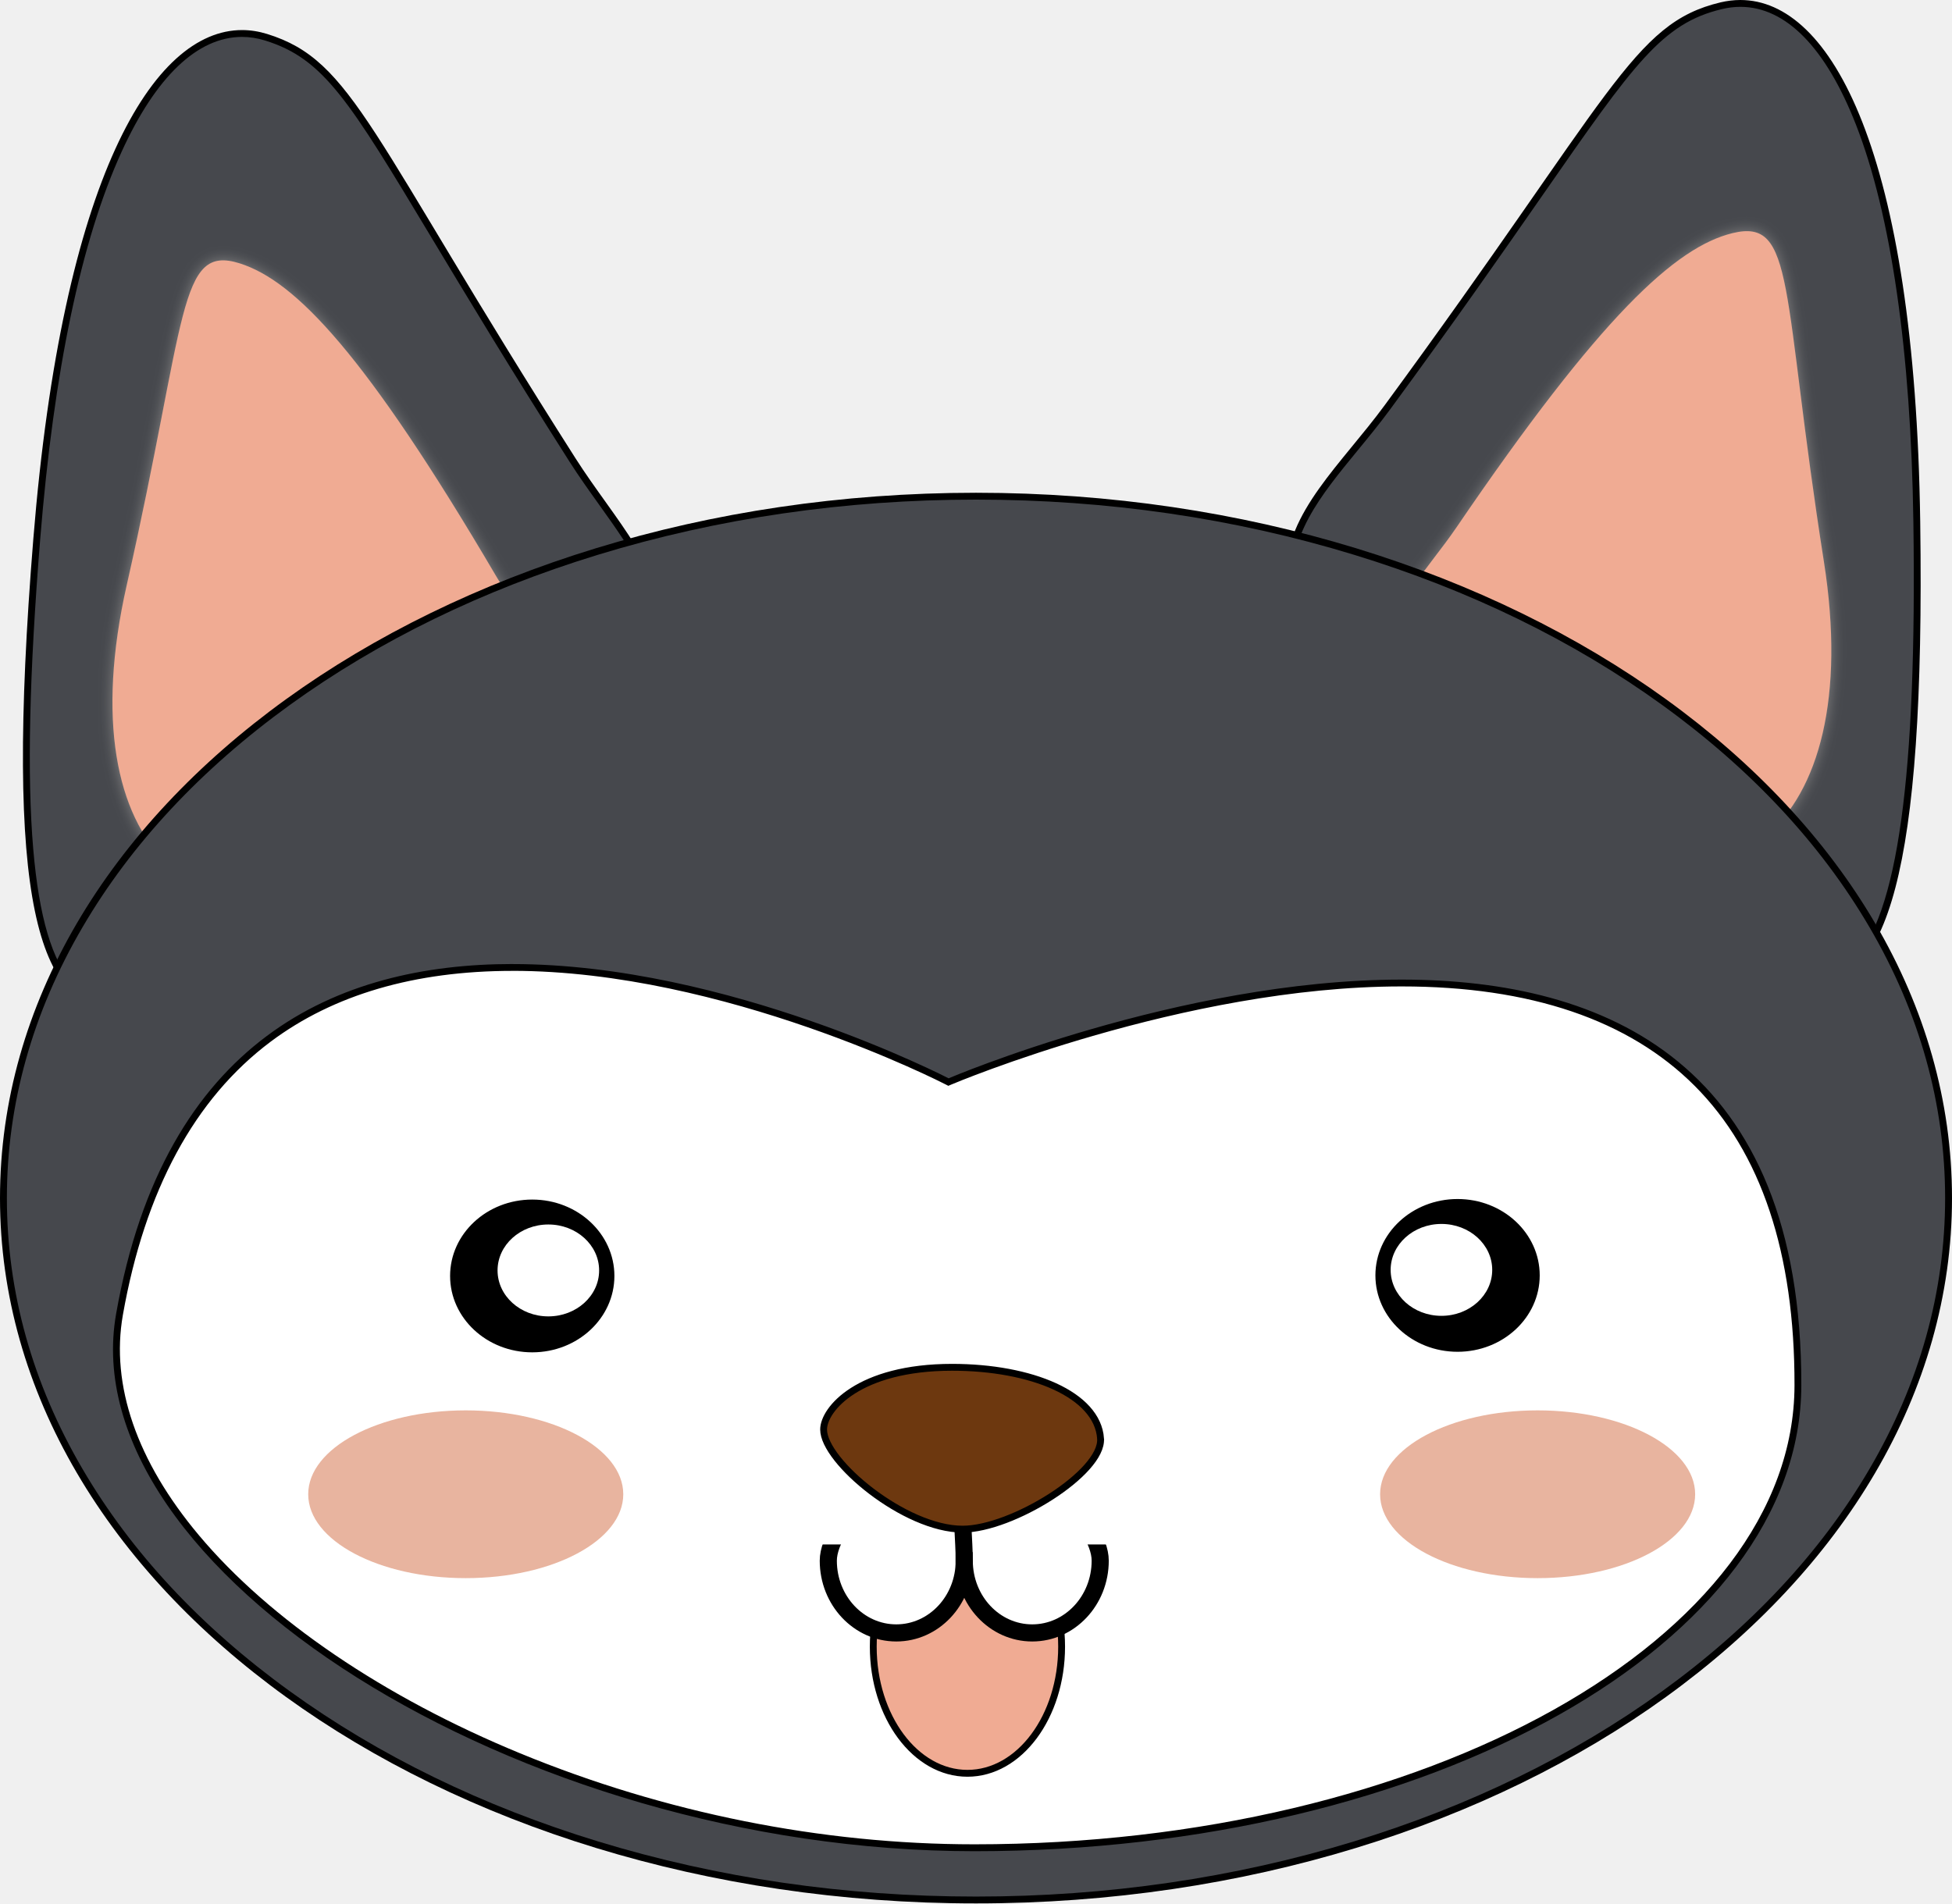
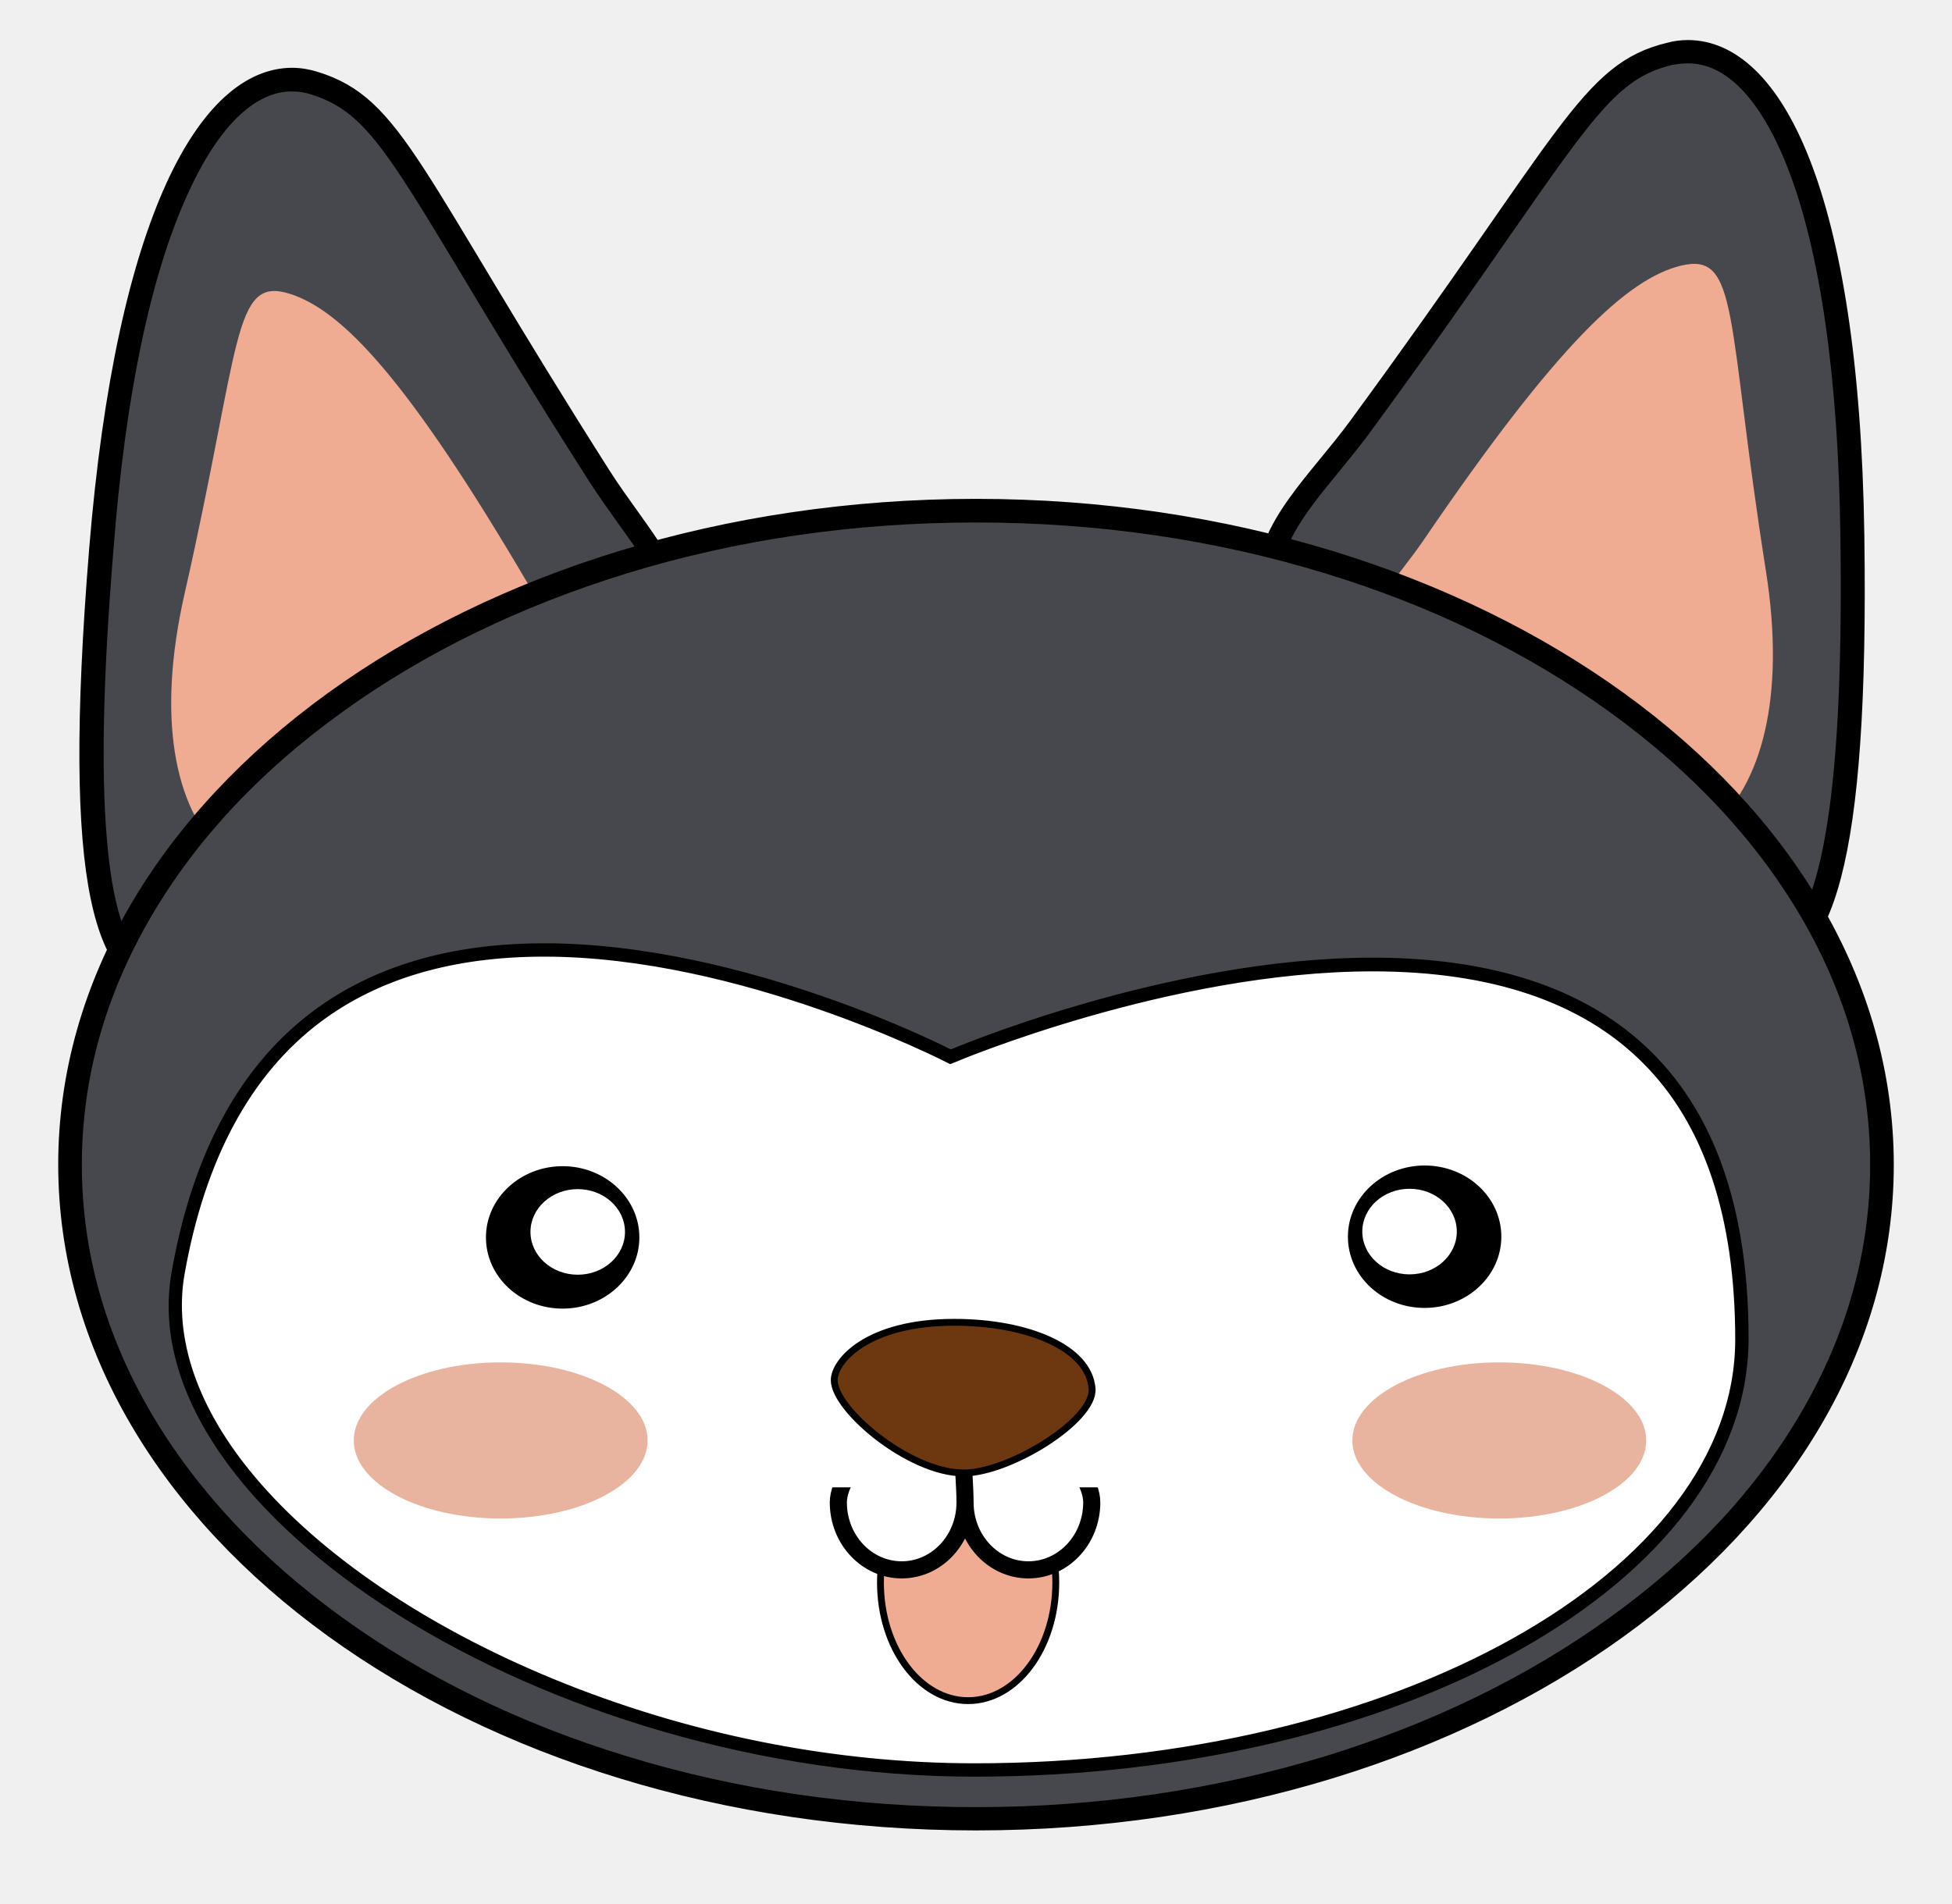
- <svg xmlns="http://www.w3.org/2000/svg" id="Calque_1" data-name="Calque 1" viewBox="0 0 570 555.92">
-   <defs>
-     <style>
-       .cls-1 {
-         stroke-width: 5px;
-       }
- 
-       .cls-1, .cls-2 {
-         fill: #fff;
-       }
- 
-       .cls-1, .cls-3, .cls-4 {
-         stroke: #000;
-         stroke-miterlimit: 10;
-       }
- 
-       .cls-5 {
-         fill: #e8b49f;
-       }
- 
-       .cls-6, .cls-7 {
-         fill: #46484d;
-       }
- 
-       .cls-3, .cls-4 {
-         stroke-width: 2px;
-       }
- 
-       .cls-3, .cls-8, .cls-9 {
-         fill: #f0ab93;
-       }
- 
-       .cls-4 {
-         fill: #6d380f;
-       }
- 
-       .cls-8 {
-         filter: url(#outer-glow-2);
-       }
- 
-       .cls-8, .cls-9, .cls-7 {
-         fill-rule: evenodd;
-       }
- 
-       .cls-9 {
-         filter: url(#outer-glow-1);
-       }
-     </style>
-     <filter id="outer-glow-1" filterUnits="userSpaceOnUse">
-       <feOffset dx="0" dy="0" />
-       <feGaussianBlur result="blur" stdDeviation="2" />
-       <feFlood flood-color="#fff6ee" flood-opacity=".35" />
-       <feComposite in2="blur" operator="in" />
-       <feComposite in="SourceGraphic" />
-     </filter>
-     <filter id="outer-glow-2" filterUnits="userSpaceOnUse">
-       <feOffset dx="0" dy="0" />
-       <feGaussianBlur result="blur-2" stdDeviation="2" />
-       <feFlood flood-color="#fff6ee" flood-opacity=".35" />
-       <feComposite in2="blur-2" operator="in" />
-       <feComposite in="SourceGraphic" />
-     </filter>
-   </defs>
+ <svg xmlns="http://www.w3.org/2000/svg" version="1.1" id="Calque_1" x="0px" y="0px" viewBox="0 0 570 555.9" style="enable-background:new 0 0 570 555.9;" xml:space="preserve">
+   <style type="text/css">
+ 	.st0{fill-rule:evenodd;clip-rule:evenodd;fill:#46484D;stroke:#000000;stroke-width:5;stroke-miterlimit:10;}
+ 	.st1{stroke:#000000;stroke-width:5;stroke-miterlimit:10;}
+ 	.st2{fill-rule:evenodd;clip-rule:evenodd;fill:#F0AB93;}
+ 	.st3{fill:#46484D;stroke:#000000;stroke-width:5;stroke-miterlimit:10;}
+ 	.st4{fill:#FFFFFF;stroke:#000000;stroke-width:2;stroke-miterlimit:10;}
+ 	.st5{stroke:#000000;stroke-width:2;stroke-miterlimit:10;}
+ 	.st6{fill:#FFFFFF;}
+ 	.st7{fill:#F0AB93;stroke:#000000;stroke-width:2;stroke-miterlimit:10;}
+ 	.st8{fill:#FFFFFF;stroke:#000000;stroke-width:5;stroke-miterlimit:10;}
+ 	.st9{fill:#6D380F;stroke:#000000;stroke-width:2;stroke-miterlimit:10;}
+ 	.st10{fill:#E8B49F;}
+ </style>
  <g>
-     <path class="cls-7" d="M34.73,294.14c-5.74,0-10.34-1.96-14.05-5.98-13.05-14.15-16.12-54.45-9.96-130.68,3.99-49.4,12.02-87.61,23.87-113.57C44.77,21.58,57.25,9.78,70.68,9.78c2.33,0,4.69,.37,7.03,1.09,17.57,5.45,24.91,17.67,49.25,58.18,10.13,16.86,22.74,37.85,40.21,65.29,2.75,4.31,5.73,8.49,8.62,12.52,10.08,14.09,19.59,27.4,16.01,42.81-4.37,18.81-27.72,39.02-73.46,63.6-10.3,5.54-19.9,11.22-29.19,16.72-21.87,12.95-40.76,24.14-54.41,24.14Z" />
-     <path d="M70.68,8.78v2c2.22,0,4.49,.35,6.73,1.05,17.2,5.34,24.5,17.48,48.69,57.74,10.14,16.87,22.75,37.86,40.23,65.31,2.76,4.33,5.75,8.52,8.65,12.57,9.94,13.9,19.33,27.03,15.85,42.01-4.3,18.51-27.49,38.51-72.96,62.95-10.32,5.55-19.93,11.24-29.22,16.74-21.74,12.88-40.52,24-53.9,24-5.45,0-9.81-1.85-13.32-5.66-6.2-6.72-10.04-19.67-11.73-39.58-1.82-21.4-1.15-50.95,2.03-90.35,3.98-49.29,11.98-87.38,23.78-113.23C45.51,22.39,57.67,10.79,70.68,10.78v-2m0,0c-25.93,0-52.42,43.03-60.95,148.62-8.58,106.14,1.45,137.74,25.01,137.74,19.62,0,48.62-21.92,84.07-40.98,110.69-59.49,72.07-84.44,49.21-120.36C107.61,38.94,103.22,17.74,78,9.92c-2.43-.75-4.87-1.14-7.32-1.14h0Z" />
+     <path class="st0" d="M51.8,288.2c-5.3,0-9.6-1.8-13.1-5.6c-12.2-13.2-15-50.7-9.3-121.7c3.7-46,11.2-81.6,22.2-105.8   c9.5-20.8,21.1-31.8,33.6-31.8c2.2,0,4.4,0.3,6.5,1c16.4,5.1,23.2,16.5,45.9,54.2c9.4,15.7,21.2,35.3,37.5,60.8   c2.6,4,5.3,7.9,8,11.7c9.4,13.1,18.3,25.5,14.9,39.9c-4.1,17.5-25.8,36.4-68.4,59.3c-9.6,5.2-18.5,10.5-27.2,15.6   C82.2,277.8,64.6,288.2,51.8,288.2L51.8,288.2z" />
+     <path class="st1" d="M85.3,22.3v1.9c2.1,0,4.2,0.3,6.3,1c16,5,22.8,16.3,45.4,53.8c9.4,15.7,21.2,35.3,37.5,60.8   c2.6,4,5.4,7.9,8.1,11.7c9.3,12.9,18,25.2,14.8,39.1c-4,17.2-25.6,35.9-68,58.6c-9.6,5.2-18.6,10.5-27.2,15.6   c-20.3,12-37.8,22.4-50.2,22.4c-5.1,0-9.1-1.7-12.4-5.3c-5.8-6.3-9.4-18.3-10.9-36.9c-1.7-19.9-1.1-47.5,1.9-84.2   C34.1,115,41.6,79.5,52.6,55.5C61.9,35,73.2,24.2,85.3,24.2V22.3 M85.3,22.3c-24.2,0-48.8,40.1-56.8,138.5   c-8,98.9,1.4,128.3,23.3,128.3c18.3,0,45.3-20.4,78.3-38.2c103.1-55.4,67.1-78.7,45.8-112.1C119.7,50.4,115.6,30.7,92.1,23.4   C89.9,22.7,87.6,22.3,85.3,22.3L85.3,22.3z" />
  </g>
-   <path class="cls-9" d="M144.87,168.26c14.45,24.59,39.21,41.43-33.12,83.67-50.98,29.78-92.48-2.6-74.75-81.01,17.73-78.41,14.89-99.73,33-94,16.26,5.15,36.71,26.4,74.87,91.34Z" />
+   <path class="st2" d="M154.4,170.9c13.5,22.9,36.5,38.6-30.9,78c-47.5,27.7-86.2-2.4-69.6-75.5s13.9-92.9,30.7-87.6  C99.8,90.6,118.9,110.4,154.4,170.9L154.4,170.9z" />
  <g>
-     <path class="cls-7" d="M528.28,287.22c-13.81,0-32.57-12.86-54.28-27.75-8.9-6.1-18.1-12.41-28.01-18.62-44.01-27.57-65.96-49.28-69.08-68.34-2.55-15.62,7.83-28.27,18.82-41.66,3.15-3.84,6.4-7.8,9.43-11.92,19.25-26.22,33.23-46.33,44.46-62.48,26.97-38.8,35.11-50.51,53-54.78,1.87-.45,3.75-.67,5.59-.67,13.71,0,25.71,12.12,34.68,35.04,10.45,26.7,16.12,65.85,16.84,116.36,1.08,75.59-4.5,115.44-18.07,129.21-3.72,3.77-8.09,5.61-13.36,5.61h0Z" />
-     <path d="M508.2,2c13.27,0,24.94,11.9,33.75,34.4,10.26,26.21,16.06,66.33,16.77,116.01,1.06,74.28-4.59,115.11-17.79,128.49-3.53,3.58-7.66,5.31-12.65,5.31-13.5,0-32.14-12.78-53.71-27.57-8.91-6.11-18.12-12.42-28.05-18.64-43.75-27.4-65.56-48.9-68.62-67.65-2.48-15.17,7.76-27.65,18.6-40.86,3.16-3.85,6.42-7.82,9.46-11.96,19.26-26.23,33.24-46.34,44.47-62.5,26.8-38.56,34.89-50.2,52.41-54.38,1.79-.43,3.6-.65,5.36-.65m0-2c-1.93,0-3.87,.24-5.82,.7-25.69,6.13-31.47,26.99-98.03,117.64-25.2,34.32-65.39,56.65,41.11,123.36,35.08,21.97,63.15,46.52,82.82,46.52,22.42,0,33.92-31.88,32.44-135.83C559.18,44.33,534.68,0,508.2,0h0Z" />
+     <path class="st0" d="M511.7,281.7c-12.9,0-30.3-12-50.6-25.9c-8.3-5.7-16.9-11.6-26.1-17.3c-41-25.7-61.5-45.9-64.4-63.7   c-2.4-14.6,7.3-26.3,17.5-38.8c2.9-3.6,6-7.3,8.8-11.1c17.9-24.4,31-43.2,41.4-58.2c25.1-36.1,32.7-47.1,49.4-51   c1.7-0.4,3.5-0.6,5.2-0.6c12.8,0,24,11.3,32.3,32.6c9.7,24.9,15,61.3,15.7,108.4c1,70.4-4.2,107.5-16.8,120.4   C520.7,280,516.6,281.7,511.7,281.7L511.7,281.7L511.7,281.7z" />
+     <path class="st1" d="M492.9,16c12.4,0,23.2,11.1,31.4,32c9.6,24.4,15,61.8,15.6,108.1c1,69.2-4.3,107.2-16.6,119.7   c-3.3,3.3-7.1,4.9-11.8,4.9c-12.6,0-29.9-11.9-50-25.7c-8.3-5.7-16.9-11.6-26.1-17.4c-40.8-25.5-61.1-45.6-63.9-63   c-2.3-14.1,7.2-25.8,17.3-38.1c2.9-3.6,6-7.3,8.8-11.1c17.9-24.4,31-43.2,41.4-58.2c25-35.9,32.5-46.8,48.8-50.7   C489.6,16.2,491.3,16,492.9,16 M492.9,14.2c-1.8,0-3.6,0.2-5.4,0.7c-23.9,5.7-29.3,25.1-91.3,109.6c-23.5,32-60.9,52.8,38.3,114.9   c32.7,20.5,58.8,43.3,77.2,43.3c20.9,0,31.6-29.7,30.2-126.5C540.4,55.5,517.6,14.2,492.9,14.2L492.9,14.2L492.9,14.2z" />
  </g>
-   <path class="cls-8" d="M425.15,154.25c-16.05,23.57-41.87,38.73,27.49,85.69,48.89,33.09,92.45,3.54,79.96-75.87-12.49-79.42-8.24-100.5-26.69-95.98-16.57,4.06-38.38,23.91-80.76,86.17Z" />
+   <path class="st2" d="M415.6,157.9c-15,22-39,36.1,25.6,79.8c45.5,30.8,86.1,3.3,74.5-70.7C504,93,508,73.4,490.8,77.6  C475.4,81.4,455.1,99.9,415.6,157.9L415.6,157.9z" />
  <g>
-     <ellipse class="cls-6" cx="285" cy="349.92" rx="284" ry="205" />
-     <path d="M285,145.92c38.28,0,75.4,5.42,110.35,16.1,33.73,10.31,64.01,25.07,90,43.86,25.95,18.75,46.31,40.58,60.52,64.87,14.68,25.09,22.12,51.72,22.12,79.17s-7.44,54.09-22.12,79.17c-14.21,24.29-34.58,46.11-60.52,64.87-26,18.79-56.28,33.54-90,43.86-34.95,10.68-72.07,16.1-110.35,16.1s-75.4-5.42-110.35-16.1c-33.73-10.31-64.01-25.07-90-43.86-25.95-18.75-46.31-40.58-60.52-64.87-14.68-25.09-22.12-51.72-22.12-79.17s7.44-54.09,22.12-79.17c14.21-24.29,34.58-46.11,60.52-64.87,26-18.79,56.28-33.54,90-43.86,34.95-10.68,72.07-16.1,110.35-16.1m0-2C127.6,143.92,0,236.15,0,349.92s127.6,206,285,206,285-92.23,285-206-127.6-206-285-206h0Z" />
+     <ellipse class="st3" cx="285" cy="340.2" rx="264.6" ry="191" />
+     <path class="st1" d="M285,150.1c35.7,0,70.2,5,102.8,15c31.4,9.6,59.6,23.4,83.8,40.9c24.2,17.5,43.1,37.8,56.4,60.4   c13.7,23.4,20.6,48.2,20.6,73.8s-6.9,50.4-20.6,73.8c-13.2,22.6-32.2,43-56.4,60.4c-24.2,17.5-52.4,31.2-83.8,40.9   c-32.6,9.9-67.1,15-102.8,15s-70.2-5-102.8-15c-31.4-9.6-59.6-23.4-83.8-40.9c-24.2-17.5-43.1-37.8-56.4-60.4   c-13.7-23.4-20.6-48.2-20.6-73.8s6.9-50.4,20.6-73.8c13.2-22.6,32.2-43,56.4-60.4c24.2-17.5,52.4-31.2,83.8-40.9   C214.8,155.1,249.3,150.1,285,150.1 M285,148.2c-146.6,0-265.5,85.9-265.5,191.9S138.4,532.1,285,532.1s265.5-85.9,265.5-191.9   S431.6,148.2,285,148.2L285,148.2L285,148.2z" />
  </g>
  <g>
-     <path class="cls-2" d="M284.53,539.65c-44.7,0-90.7-9.21-133.02-26.65-39.93-16.45-73.39-39.17-94.2-63.98-18.33-21.85-26.08-44.38-22.42-65.15,6.46-36.61,21.12-63.68,43.57-80.47,18.5-13.83,42.45-20.85,71.19-20.85,62.04,0,126.24,32.93,126.88,33.26l.42,.22,.43-.19c.67-.29,68.1-28.75,131.88-28.75,37.83,0,66.86,9.87,86.29,29.33,19.6,19.64,29.51,49.3,29.44,88.16-.13,74.47-108,135.06-240.47,135.06Z" />
-     <path d="M149.66,281.55v2c61.77,0,125.78,32.81,126.42,33.15l.84,.43,.87-.37c.67-.29,67.92-28.66,131.49-28.66,37.55,0,66.34,9.77,85.58,29.04,19.41,19.44,29.22,48.87,29.15,87.46-.13,73.92-107.55,134.06-239.47,134.06-44.57,0-90.44-9.19-132.64-26.57-39.79-16.39-73.11-39.01-93.82-63.7-18.14-21.62-25.81-43.86-22.2-64.34,6.42-36.35,20.95-63.21,43.19-79.84,18.32-13.7,42.07-20.65,70.59-20.65v-2m0,0c-51.25,0-101.61,22.08-115.75,102.15-13.09,74.12,117.26,156.96,250.62,156.96s241.34-60.88,241.47-136.06c.16-94.02-57.09-118.5-116.73-118.5-64.73,0-132.27,28.83-132.27,28.83,0,0-64.34-33.37-127.34-33.37h0Z" />
+     <path class="st4" d="M284.6,516.9c-41.6,0-84.5-8.6-123.9-24.8c-37.2-15.3-68.4-36.5-87.8-59.6c-17.1-20.4-24.3-41.3-20.9-60.7   c6-34.1,19.7-59.3,40.6-75c17.2-12.9,39.5-19.4,66.3-19.4c57.8,0,117.6,30.7,118.2,31l0.4,0.2l0.4-0.2   c0.6-0.3,63.4-26.8,122.9-26.8c35.2,0,62.3,9.2,80.4,27.3c18.3,18.3,27.5,45.9,27.4,82.1C508.5,460.5,408,516.9,284.6,516.9   L284.6,516.9z" />
+     <path class="st5" d="M158.9,276.5v1.9c57.5,0,117.2,30.6,117.8,30.9l0.8,0.4l0.8-0.3c0.6-0.3,63.3-26.7,122.5-26.7   c35,0,61.8,9.1,79.7,27.1c18.1,18.1,27.2,45.5,27.2,81.5C507.6,460,407.5,516,284.6,516c-41.5,0-84.3-8.6-123.6-24.8   c-37.1-15.3-68.1-36.3-87.4-59.3c-16.9-20.1-24-40.9-20.7-59.9c6-33.9,19.5-58.9,40.2-74.4c17.1-12.8,39.2-19.2,65.8-19.2   L158.9,276.5 M158.9,276.5c-47.7,0-94.7,20.6-107.8,95.2c-12.2,69.1,109.2,146.2,233.5,146.2s224.8-56.7,225-126.8   c0.1-87.6-53.2-110.4-108.8-110.4c-60.3,0-123.2,26.9-123.2,26.9S217.6,276.5,158.9,276.5L158.9,276.5L158.9,276.5z" />
  </g>
-   <ellipse class="cls-2" cx="181.53" cy="401.09" rx="8.47" ry="7.87" />
+   <ellipse class="st6" cx="188.6" cy="387.8" rx="7.9" ry="7.3" />
  <g>
-     <path d="M155.42,394.46c-12.95,0-23.48-9.78-23.48-21.81s10.54-21.81,23.48-21.81,23.49,9.78,23.49,21.81-10.54,21.81-23.49,21.81Z" />
-     <path d="M155.42,351.35c12.67,0,22.99,9.56,22.99,21.31s-10.31,21.31-22.99,21.31-22.99-9.56-22.99-21.31,10.31-21.31,22.99-21.31m0-1c-13.25,0-23.99,9.99-23.99,22.31s10.74,22.31,23.99,22.31,23.99-9.99,23.99-22.31-10.74-22.31-23.99-22.31h0Z" />
+     <path d="M164.3,381.6c-12.1,0-21.9-9.1-21.9-20.3c0-11.2,9.8-20.3,21.9-20.3c12.1,0,21.9,9.1,21.9,20.3   C186.2,372.5,176.3,381.6,164.3,381.6z" />
+     <path d="M164.3,341.5c11.8,0,21.4,8.9,21.4,19.9c0,10.9-9.6,19.9-21.4,19.9c-11.8,0-21.4-8.9-21.4-19.9   C142.9,350.4,152.5,341.5,164.3,341.5 M164.3,340.6c-12.3,0-22.4,9.3-22.4,20.8s10,20.8,22.4,20.8c12.3,0,22.4-9.3,22.4-20.8   S176.6,340.6,164.3,340.6L164.3,340.6z" />
  </g>
-   <ellipse class="cls-2" cx="160.12" cy="371.05" rx="14.83" ry="13.42" />
+   <ellipse class="st6" cx="168.7" cy="359.8" rx="13.8" ry="12.5" />
  <g>
-     <ellipse cx="425.62" cy="372.5" rx="23.49" ry="21.81" />
-     <path d="M425.62,351.19c12.67,0,22.99,9.56,22.99,21.31s-10.31,21.31-22.99,21.31-22.99-9.56-22.99-21.31,10.31-21.31,22.99-21.31m0-1c-13.25,0-23.99,9.99-23.99,22.31s10.74,22.31,23.99,22.31,23.99-9.99,23.99-22.31-10.74-22.31-23.99-22.31h0Z" />
+     <ellipse cx="416" cy="361.2" rx="21.9" ry="20.3" />
+     <path d="M416,341.3c11.8,0,21.4,8.9,21.4,19.9S427.8,381,416,381c-11.8,0-21.4-8.9-21.4-19.9S404.2,341.3,416,341.3 M416,340.4   c-12.3,0-22.4,9.3-22.4,20.8s10,20.8,22.4,20.8c12.3,0,22.4-9.3,22.4-20.8S428.4,340.4,416,340.4L416,340.4z" />
  </g>
-   <ellipse class="cls-2" cx="420.91" cy="370.89" rx="14.83" ry="13.42" />
-   <ellipse class="cls-3" cx="282.5" cy="480.92" rx="27.5" ry="37" />
-   <path class="cls-1" d="M281.57,455.82c0,11.66-8.89,21.1-19.85,21.1s-19.85-9.45-19.85-21.1,21.56-30.29,32.53-30.29,7.18,18.64,7.18,30.29Z" />
-   <path class="cls-1" d="M281.57,455.82c0,11.66,8.89,21.1,19.85,21.1s19.85-9.45,19.85-21.1-21.29-30.29-32.26-30.29-7.45,18.64-7.45,30.29Z" />
-   <rect class="cls-2" x="234" y="418.92" width="98.66" height="16.65" />
-   <rect class="cls-2" x="303.39" y="430.98" width="33.61" height="20.1" />
-   <rect class="cls-2" x="236.17" y="430.98" width="33.61" height="20.1" />
-   <path class="cls-4" d="M321.37,420.17c.71,9.89-25.83,26.44-40.28,26.44-16.91,0-40.59-19.83-40.59-29.09,0-5.95,10.26-18.18,37.52-18.18,23.06,0,42.44,7.93,43.36,20.82Z" />
-   <ellipse class="cls-5" cx="136" cy="436.42" rx="46" ry="24.5" />
-   <ellipse class="cls-5" cx="449" cy="436.42" rx="46" ry="24.5" />
+   <ellipse class="st6" cx="411.6" cy="359.7" rx="13.8" ry="12.5" />
+   <ellipse class="st7" cx="282.7" cy="462.2" rx="25.6" ry="34.5" />
+   <path class="st8" d="M281.8,438.8c0,10.9-8.3,19.7-18.5,19.7s-18.5-8.8-18.5-19.7c0-10.9,20.1-28.2,30.3-28.2  C285.3,410.6,281.8,428,281.8,438.8L281.8,438.8z" />
+   <path class="st8" d="M281.8,438.8c0,10.9,8.3,19.7,18.5,19.7c10.2,0,18.5-8.8,18.5-19.7c0-10.9-19.8-28.2-30.1-28.2  S281.8,428,281.8,438.8L281.8,438.8z" />
+   <rect x="237.5" y="404.4" class="st6" width="91.9" height="15.5" />
+   <rect x="302.1" y="415.7" class="st6" width="31.3" height="18.7" />
+   <rect x="239.5" y="415.7" class="st6" width="31.3" height="18.7" />
+   <path class="st9" d="M318.9,405.6c0.7,9.2-24.1,24.6-37.5,24.6c-15.8,0-37.8-18.5-37.8-27.1c0-5.5,9.6-16.9,35-16.9  C300,386.2,318,393.6,318.9,405.6L318.9,405.6z" />
+   <ellipse class="st10" cx="146.2" cy="420.7" rx="42.9" ry="22.8" />
+   <ellipse class="st10" cx="437.8" cy="420.7" rx="42.9" ry="22.8" />
</svg>
